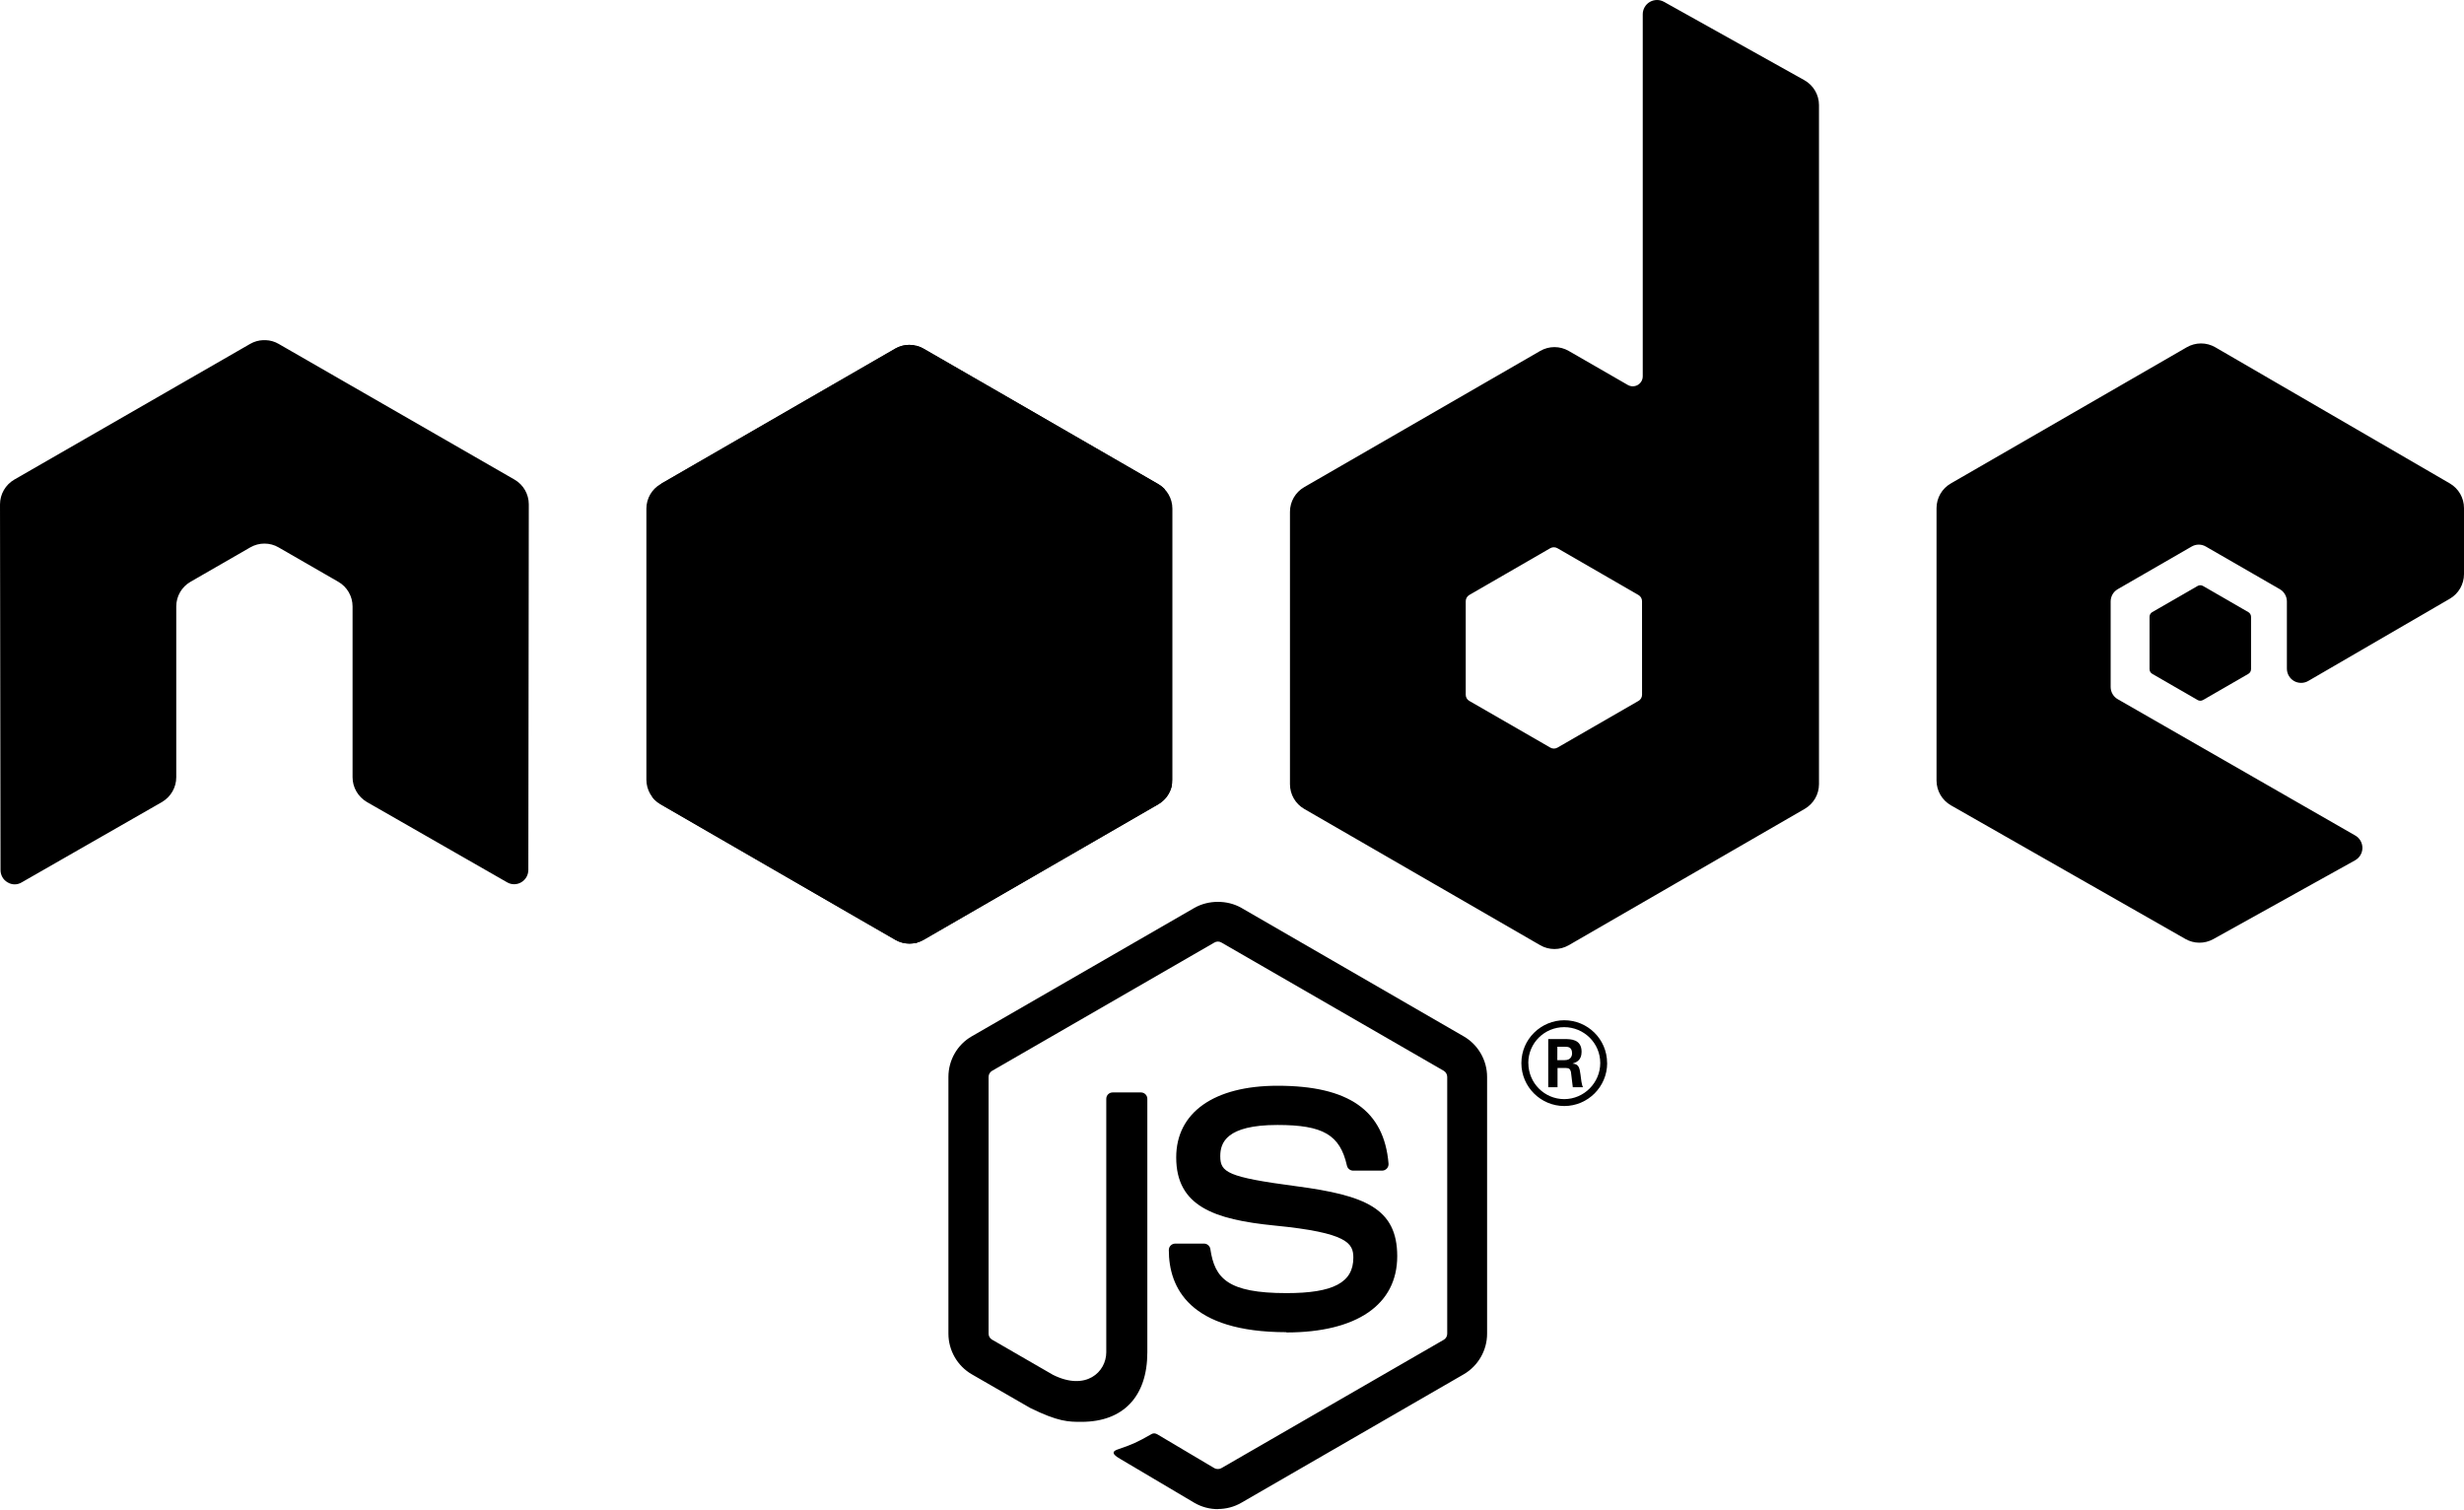
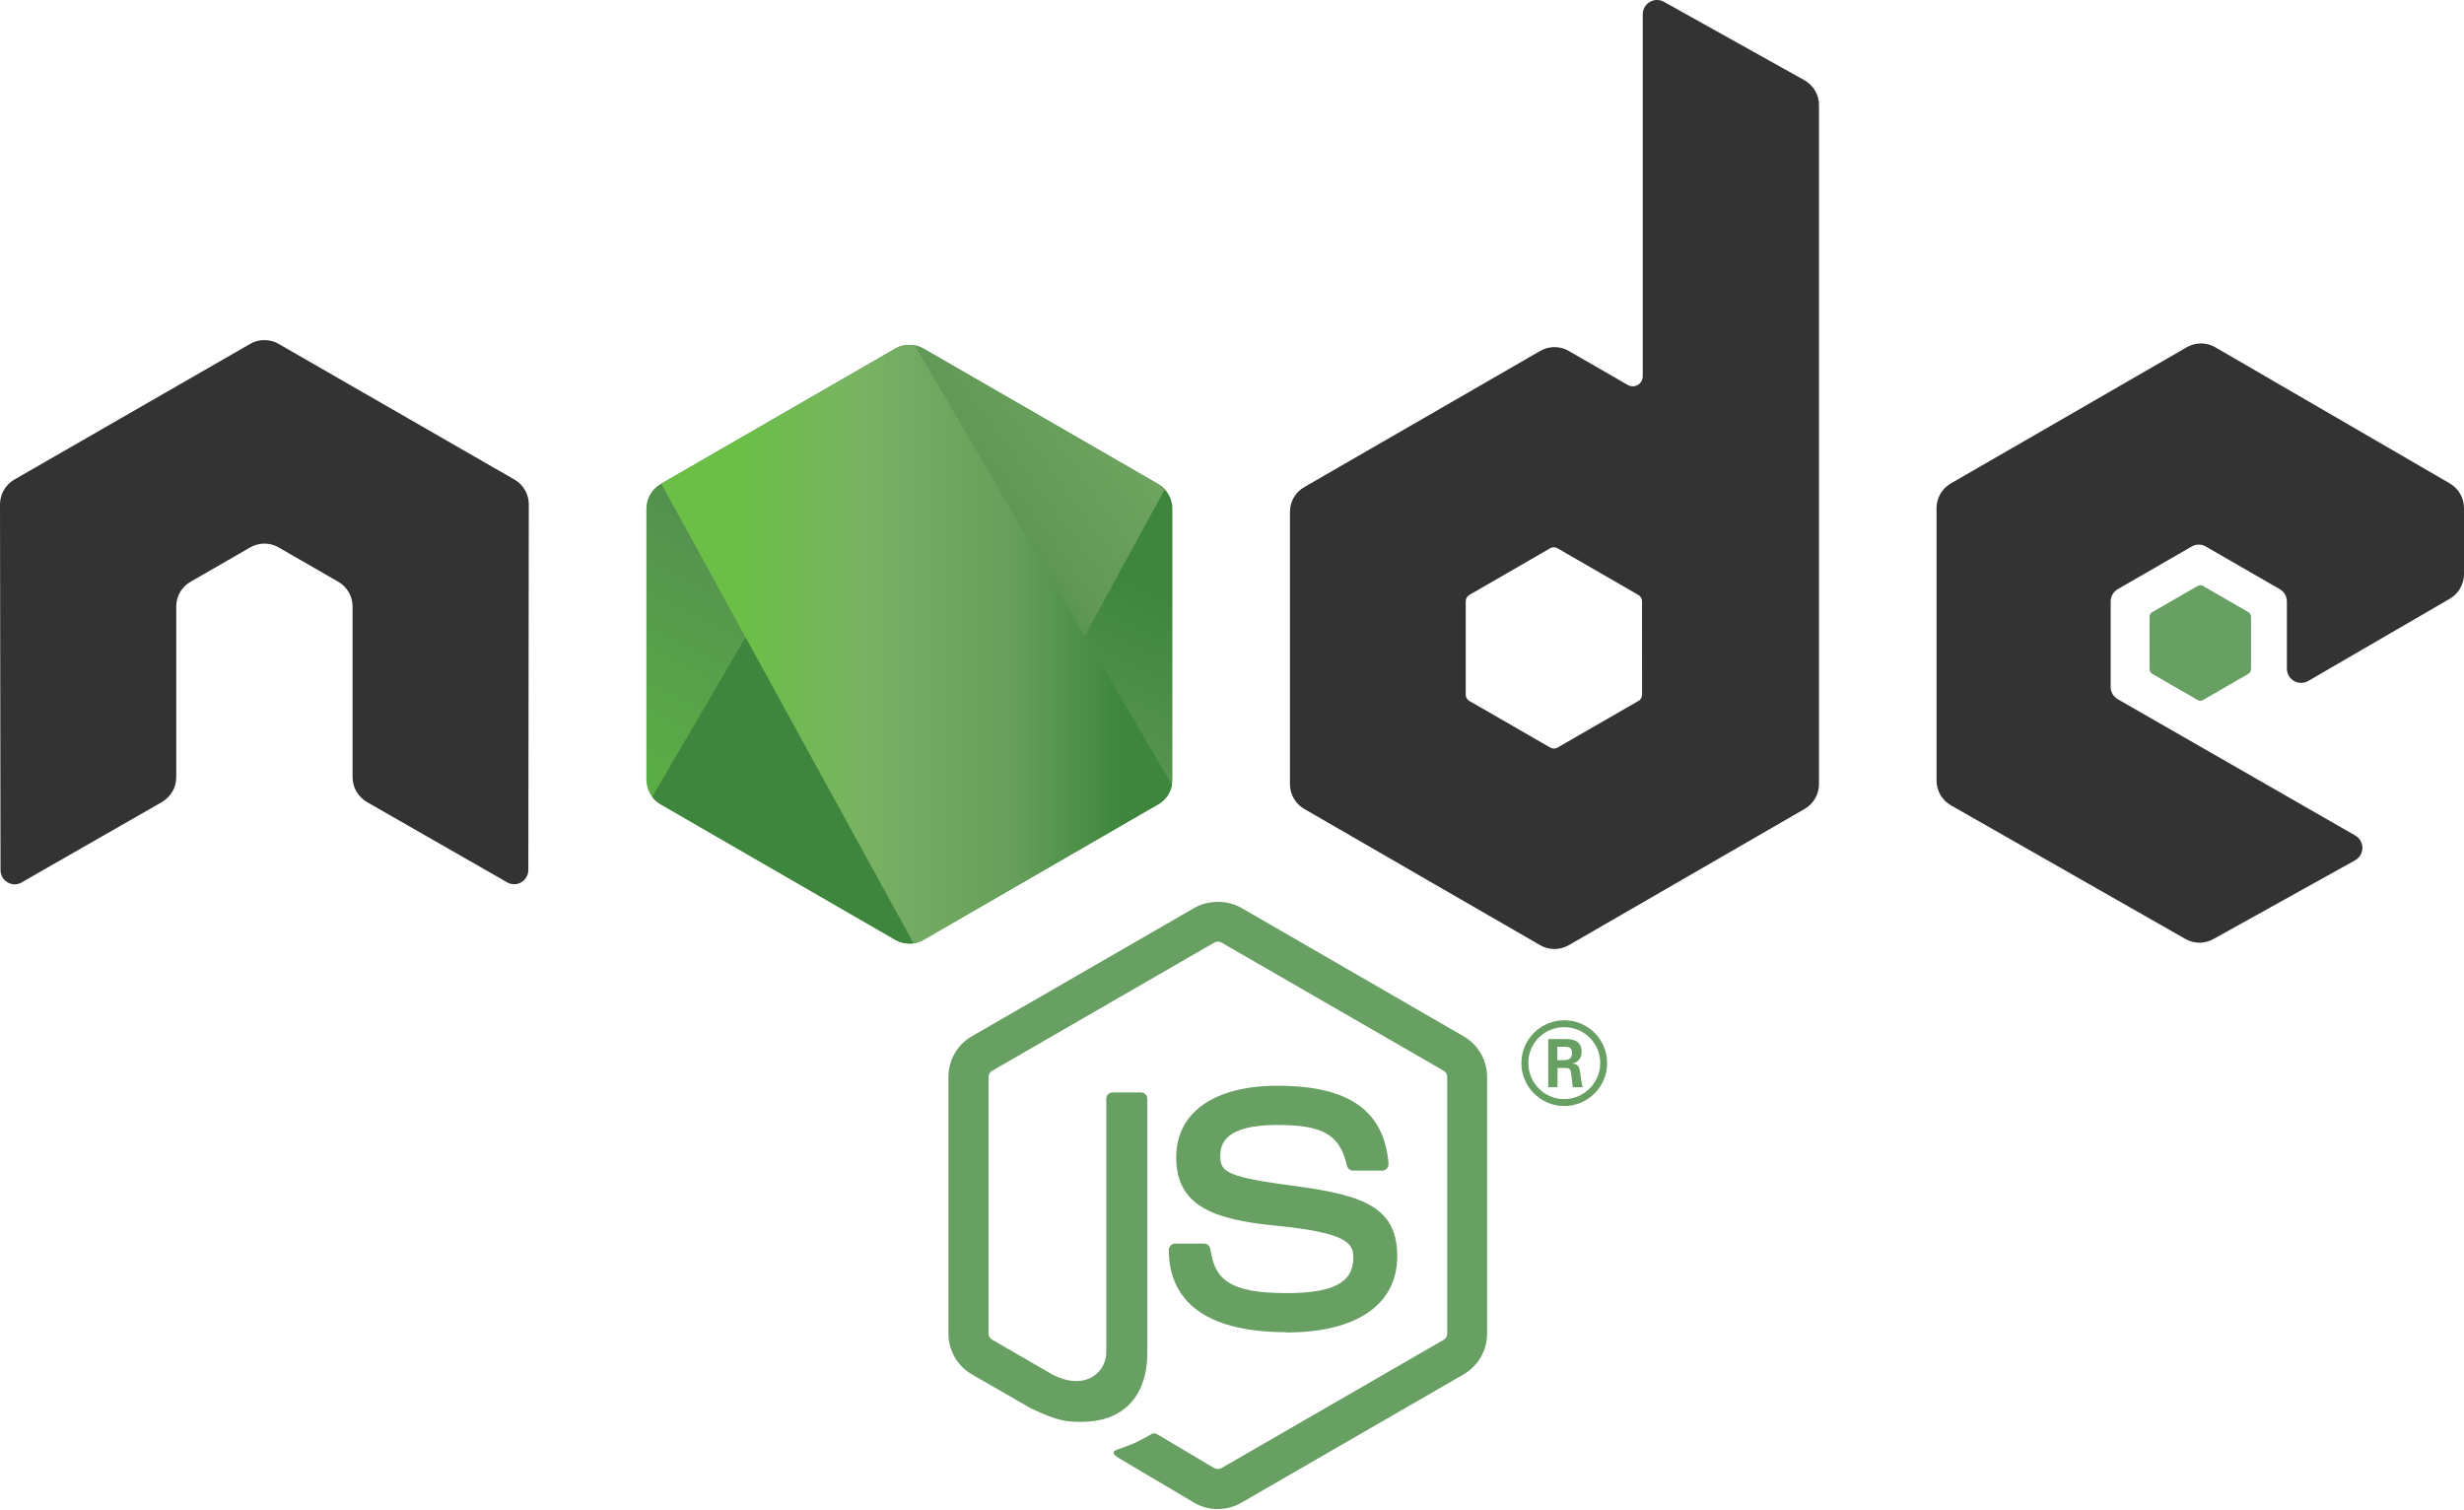
<svg xmlns="http://www.w3.org/2000/svg" width="589.827" height="361.238" version="1.2" viewBox="0 0 442.37 270.929">
  <defs>
    <clipPath id="a">
      <path d="M239.03 226.605l-42.13 24.317c-1.578.91-2.546 2.59-2.546 4.406v48.668c0 1.817.968 3.496 2.546 4.406l42.133 24.336c1.575.907 3.517.907 5.09 0l42.126-24.336c1.57-.91 2.54-2.59 2.54-4.406v-48.668c0-1.816-.97-3.496-2.55-4.406l-42.12-24.317c-.79-.453-1.67-.68-2.55-.68-.88 0-1.76.227-2.55.68" />
    </clipPath>
    <linearGradient id="b" x1="-.348" x2="1.251" gradientTransform="rotate(116.114 53.1 202.97) scale(86.48)" gradientUnits="userSpaceOnUse">
      <stop offset=".3" stop-color="#3E863D" />
      <stop offset=".5" stop-color="#55934F" />
      <stop offset=".8" stop-color="#5AAD45" />
    </linearGradient>
    <clipPath id="c">
      <path d="M195.398 307.086c.403.523.907.976 1.5 1.316l36.14 20.875 6.02 3.46c.9.52 1.926.74 2.934.665.336-.027.672-.09 1-.183l44.434-81.36c-.34-.37-.738-.68-1.184-.94l-27.586-15.93-14.582-8.39c-.414-.24-.863-.41-1.32-.53zm0 0" />
    </clipPath>
    <linearGradient id="d" x1="-.456" x2=".582" gradientTransform="rotate(-36.46 550.846 -214.337) scale(132.798)" gradientUnits="userSpaceOnUse">
      <stop offset=".57" stop-color="#3E863D" />
      <stop offset=".72" stop-color="#619857" />
      <stop offset="1" stop-color="#76AC64" />
    </linearGradient>
    <clipPath id="e">
      <path d="M241.066 225.953c-.707.07-1.398.29-2.035.652l-42.01 24.247 45.3 82.51c.63-.09 1.25-.3 1.81-.624l42.13-24.336c1.3-.754 2.19-2.03 2.46-3.476l-46.18-78.89c-.34-.067-.68-.102-1.03-.102-.14 0-.28.007-.42.02" />
    </clipPath>
    <linearGradient id="f" x1=".043" x2=".984" gradientTransform="translate(192.862 279.652) scale(97.417)" gradientUnits="userSpaceOnUse">
      <stop offset=".16" stop-color="#6BBF47" />
      <stop offset=".38" stop-color="#79B461" />
      <stop offset=".47" stop-color="#75AC64" />
      <stop offset=".7" stop-color="#659E5A" />
      <stop offset=".9" stop-color="#3E863D" />
    </linearGradient>
  </defs>
-   <path fill="black" d="M218.647 270.93c-1.46 0-2.91-.383-4.19-1.12l-13.337-7.896c-1.992-1.114-1.02-1.508-.363-1.735 2.656-.93 3.195-1.14 6.03-2.75.298-.17.688-.11.993.07l10.246 6.08c.37.2.895.2 1.238 0l39.95-23.06c.37-.21.61-.64.61-1.08v-46.1c0-.46-.24-.87-.618-1.1l-39.934-23.04c-.37-.22-.86-.22-1.23 0l-39.926 23.04c-.387.22-.633.65-.633 1.09v46.1c0 .44.24.86.62 1.07l10.94 6.32c5.94 2.97 9.57-.53 9.57-4.05v-45.5c0-.65.51-1.15 1.16-1.15h5.06c.63 0 1.15.5 1.15 1.15v45.52c0 7.92-4.32 12.47-11.83 12.47-2.31 0-4.13 0-9.21-2.5l-10.48-6.04c-2.59-1.5-4.19-4.3-4.19-7.29v-46.1c0-3 1.6-5.8 4.19-7.28l39.99-23.07c2.53-1.43 5.89-1.43 8.4 0l39.94 23.08c2.58 1.49 4.19 4.28 4.19 7.28v46.1c0 2.99-1.61 5.78-4.19 7.28l-39.94 23.07c-1.28.74-2.73 1.12-4.21 1.12" />
-   <path fill="black" d="M230.987 239.164c-17.48 0-21.145-8.024-21.145-14.754 0-.64.516-1.15 1.157-1.15h5.16c.57 0 1.05.415 1.14.978.78 5.258 3.1 7.91 13.67 7.91 8.42 0 12-1.902 12-6.367 0-2.57-1.02-4.48-14.1-5.76-10.94-1.08-17.7-3.49-17.7-12.24 0-8.06 6.8-12.86 18.19-12.86 12.79 0 19.13 4.44 19.93 13.98.03.33-.09.65-.31.89-.22.23-.53.37-.85.37h-5.19c-.54 0-1.01-.38-1.12-.9-1.25-5.53-4.27-7.3-12.48-7.3-9.19 0-10.26 3.2-10.26 5.6 0 2.91 1.26 3.76 13.66 5.4 12.28 1.63 18.11 3.93 18.11 12.56 0 8.7-7.26 13.69-19.92 13.69m48.66-48.89h1.34c1.1 0 1.31-.77 1.31-1.22 0-1.18-.81-1.18-1.26-1.18h-1.38zm-1.63-3.78h2.97c1.02 0 3.02 0 3.02 2.28 0 1.59-1.02 1.92-1.63 2.12 1.19.08 1.27.86 1.43 1.96.08.69.21 1.88.45 2.28h-1.83c-.05-.4-.33-2.6-.33-2.72-.12-.49-.29-.73-.9-.73h-1.51v3.46h-1.67zm-3.57 4.3c0 3.58 2.89 6.48 6.44 6.48 3.58 0 6.47-2.96 6.47-6.48 0-3.59-2.93-6.44-6.48-6.44-3.5 0-6.44 2.81-6.44 6.43m14.16.03c0 4.24-3.47 7.7-7.7 7.7-4.2 0-7.7-3.42-7.7-7.7 0-4.36 3.58-7.7 7.7-7.7 4.15 0 7.69 3.35 7.69 7.7" />
-   <path fill="black" fill-rule="evenodd" d="M94.936 90.55c0-1.84-.97-3.53-2.558-4.445l-42.356-24.37c-.715-.42-1.516-.64-2.328-.67h-.438c-.812.03-1.613.25-2.34.67L2.562 86.105C.984 87.025 0 88.715 0 90.555l.093 65.64c0 .91.47 1.76 1.27 2.21.78.48 1.76.48 2.54 0l25.18-14.42c1.59-.946 2.56-2.618 2.56-4.44V108.88c0-1.83.97-3.52 2.555-4.43l10.72-6.174c.796-.46 1.67-.688 2.56-.688.876 0 1.77.226 2.544.687l10.715 6.172c1.586.91 2.56 2.6 2.56 4.43v30.663c0 1.82.983 3.5 2.565 4.44l25.164 14.41c.79.47 1.773.47 2.56 0 .776-.45 1.268-1.3 1.268-2.21zm199.868 34.176c0 .457-.243.88-.64 1.106l-14.548 8.386c-.395.227-.883.227-1.277 0l-14.55-8.386c-.4-.227-.64-.65-.64-1.106V107.93c0-.458.24-.88.63-1.11l14.54-8.4c.4-.23.89-.23 1.29 0l14.55 8.4c.4.23.64.652.64 1.11zM298.734.324c-.794-.442-1.76-.43-2.544.027-.78.46-1.262 1.3-1.262 2.21v65c0 .64-.34 1.23-.894 1.55-.55.32-1.235.32-1.79 0L281.634 63c-1.58-.914-3.526-.914-5.112 0l-42.37 24.453c-1.583.91-2.56 2.6-2.56 4.42v48.92c0 1.83.977 3.51 2.56 4.43l42.37 24.47c1.582.91 3.53.91 5.117 0l42.37-24.48c1.58-.92 2.56-2.6 2.56-4.43V18.863c0-1.856-1.01-3.563-2.63-4.47zm141.093 107.164c1.574-.914 2.543-2.602 2.543-4.422V91.21c0-1.824-.97-3.507-2.547-4.425l-42.1-24.44c-1.59-.92-3.54-.92-5.13 0l-42.36 24.45c-1.59.92-2.56 2.6-2.56 4.43v48.9c0 1.84.99 3.54 2.58 4.45l42.09 23.99c1.55.89 3.45.9 5.02.03l25.46-14.15c.8-.45 1.31-1.3 1.31-2.22 0-.92-.49-1.78-1.29-2.23l-42.62-24.46c-.8-.45-1.29-1.3-1.29-2.21v-15.34c0-.916.48-1.76 1.28-2.216l13.26-7.65c.79-.46 1.76-.46 2.55 0l13.27 7.65c.79.45 1.28 1.3 1.28 2.21v12.06c0 .91.49 1.76 1.28 2.22.79.45 1.77.45 2.56-.01zm0 0" />
-   <path fill="black" fill-rule="evenodd" d="M394.538 105.2c.3-.177.676-.177.98 0l8.13 4.69c.304.176.49.5.49.85v9.39c0 .35-.186.674-.49.85l-8.13 4.69c-.304.177-.68.177-.98 0l-8.125-4.69c-.31-.176-.5-.5-.5-.85v-9.39c0-.35.18-.674.49-.85zm0 0" />
+   <path fill="#689f63" d="M218.647 270.93c-1.46 0-2.91-.383-4.19-1.12l-13.337-7.896c-1.992-1.114-1.02-1.508-.363-1.735 2.656-.93 3.195-1.14 6.03-2.75.298-.17.688-.11.993.07l10.246 6.08c.37.2.895.2 1.238 0l39.95-23.06c.37-.21.61-.64.61-1.08v-46.1c0-.46-.24-.87-.618-1.1l-39.934-23.04c-.37-.22-.86-.22-1.23 0l-39.926 23.04c-.387.22-.633.65-.633 1.09v46.1c0 .44.24.86.62 1.07l10.94 6.32c5.94 2.97 9.57-.53 9.57-4.05v-45.5c0-.65.51-1.15 1.16-1.15h5.06c.63 0 1.15.5 1.15 1.15v45.52c0 7.92-4.32 12.47-11.83 12.47-2.31 0-4.13 0-9.21-2.5l-10.48-6.04c-2.59-1.5-4.19-4.3-4.19-7.29v-46.1c0-3 1.6-5.8 4.19-7.28l39.99-23.07c2.53-1.43 5.89-1.43 8.4 0l39.94 23.08c2.58 1.49 4.19 4.28 4.19 7.28v46.1c0 2.99-1.61 5.78-4.19 7.28l-39.94 23.07c-1.28.74-2.73 1.12-4.21 1.12" />
+   <path fill="#689f63" d="M230.987 239.164c-17.48 0-21.145-8.024-21.145-14.754 0-.64.516-1.15 1.157-1.15h5.16c.57 0 1.05.415 1.14.978.78 5.258 3.1 7.91 13.67 7.91 8.42 0 12-1.902 12-6.367 0-2.57-1.02-4.48-14.1-5.76-10.94-1.08-17.7-3.49-17.7-12.24 0-8.06 6.8-12.86 18.19-12.86 12.79 0 19.13 4.44 19.93 13.98.03.33-.09.65-.31.89-.22.23-.53.37-.85.37h-5.19c-.54 0-1.01-.38-1.12-.9-1.25-5.53-4.27-7.3-12.48-7.3-9.19 0-10.26 3.2-10.26 5.6 0 2.91 1.26 3.76 13.66 5.4 12.28 1.63 18.11 3.93 18.11 12.56 0 8.7-7.26 13.69-19.92 13.69m48.66-48.89h1.34c1.1 0 1.31-.77 1.31-1.22 0-1.18-.81-1.18-1.26-1.18h-1.38zm-1.63-3.78h2.97c1.02 0 3.02 0 3.02 2.28 0 1.59-1.02 1.92-1.63 2.12 1.19.08 1.27.86 1.43 1.96.08.69.21 1.88.45 2.28h-1.83c-.05-.4-.33-2.6-.33-2.72-.12-.49-.29-.73-.9-.73h-1.51v3.46h-1.67zm-3.57 4.3c0 3.58 2.89 6.48 6.44 6.48 3.58 0 6.47-2.96 6.47-6.48 0-3.59-2.93-6.44-6.48-6.44-3.5 0-6.44 2.81-6.44 6.43m14.16.03c0 4.24-3.47 7.7-7.7 7.7-4.2 0-7.7-3.42-7.7-7.7 0-4.36 3.58-7.7 7.7-7.7 4.15 0 7.69 3.35 7.69 7.7" />
+   <path fill="#333" fill-rule="evenodd" d="M94.936 90.55c0-1.84-.97-3.53-2.558-4.445l-42.356-24.37c-.715-.42-1.516-.64-2.328-.67h-.438c-.812.03-1.613.25-2.34.67L2.562 86.105C.984 87.025 0 88.715 0 90.555l.093 65.64c0 .91.47 1.76 1.27 2.21.78.48 1.76.48 2.54 0l25.18-14.42c1.59-.946 2.56-2.618 2.56-4.44V108.88c0-1.83.97-3.52 2.555-4.43l10.72-6.174c.796-.46 1.67-.688 2.56-.688.876 0 1.77.226 2.544.687l10.715 6.172c1.586.91 2.56 2.6 2.56 4.43v30.663c0 1.82.983 3.5 2.565 4.44l25.164 14.41c.79.47 1.773.47 2.56 0 .776-.45 1.268-1.3 1.268-2.21zm199.868 34.176c0 .457-.243.88-.64 1.106l-14.548 8.386c-.395.227-.883.227-1.277 0l-14.55-8.386c-.4-.227-.64-.65-.64-1.106V107.93c0-.458.24-.88.63-1.11l14.54-8.4c.4-.23.89-.23 1.29 0l14.55 8.4c.4.23.64.652.64 1.11zM298.734.324c-.794-.442-1.76-.43-2.544.027-.78.46-1.262 1.3-1.262 2.21v65c0 .64-.34 1.23-.894 1.55-.55.32-1.235.32-1.79 0L281.634 63c-1.58-.914-3.526-.914-5.112 0l-42.37 24.453c-1.583.91-2.56 2.6-2.56 4.42v48.92c0 1.83.977 3.51 2.56 4.43l42.37 24.47c1.582.91 3.53.91 5.117 0l42.37-24.48c1.58-.92 2.56-2.6 2.56-4.43V18.863c0-1.856-1.01-3.563-2.63-4.47zm141.093 107.164c1.574-.914 2.543-2.602 2.543-4.422V91.21c0-1.824-.97-3.507-2.547-4.425l-42.1-24.44c-1.59-.92-3.54-.92-5.13 0l-42.36 24.45c-1.59.92-2.56 2.6-2.56 4.43v48.9c0 1.84.99 3.54 2.58 4.45l42.09 23.99c1.55.89 3.45.9 5.02.03l25.46-14.15c.8-.45 1.31-1.3 1.31-2.22 0-.92-.49-1.78-1.29-2.23l-42.62-24.46c-.8-.45-1.29-1.3-1.29-2.21v-15.34c0-.916.48-1.76 1.28-2.216l13.26-7.65c.79-.46 1.76-.46 2.55 0l13.27 7.65c.79.45 1.28 1.3 1.28 2.21v12.06c0 .91.49 1.76 1.28 2.22.79.45 1.77.45 2.56-.01zm0 0" />
+   <path fill="#689f63" fill-rule="evenodd" d="M394.538 105.2c.3-.177.676-.177.98 0l8.13 4.69c.304.176.49.5.49.85v9.39c0 .35-.186.674-.49.85l-8.13 4.69c-.304.177-.68.177-.98 0l-8.125-4.69c-.31-.176-.5-.5-.5-.85v-9.39c0-.35.18-.674.49-.85zm0 0" />
  <g clip-path="url(#a)" transform="translate(-78.306 -164.016)">
-     <path fill="black" d="M331.363 246.793l-118.715-58.19-60.87 124.174L270.49 370.97zm0 0" />
+     <path fill="url(#b)" d="M331.363 246.793l-118.715-58.19-60.87 124.174L270.49 370.97zm0 0" />
  </g>
  <g clip-path="url(#c)" transform="translate(-78.306 -164.016)">
-     <path fill="black" d="M144.07 264.004l83.825 113.453 110.86-81.906-83.83-113.45zm0 0" />
+     <path fill="url(#d)" d="M144.07 264.004l83.825 113.453 110.86-81.906-83.83-113.45zm0 0" />
  </g>
  <g clip-path="url(#e)" transform="translate(-78.306 -164.016)">
-     <path fill="black" d="M197.02 225.934v107.43h91.683v-107.43zm0 0" />
+     <path fill="url(#f)" d="M197.02 225.934v107.43h91.683v-107.43zm0 0" />
  </g>
</svg>
